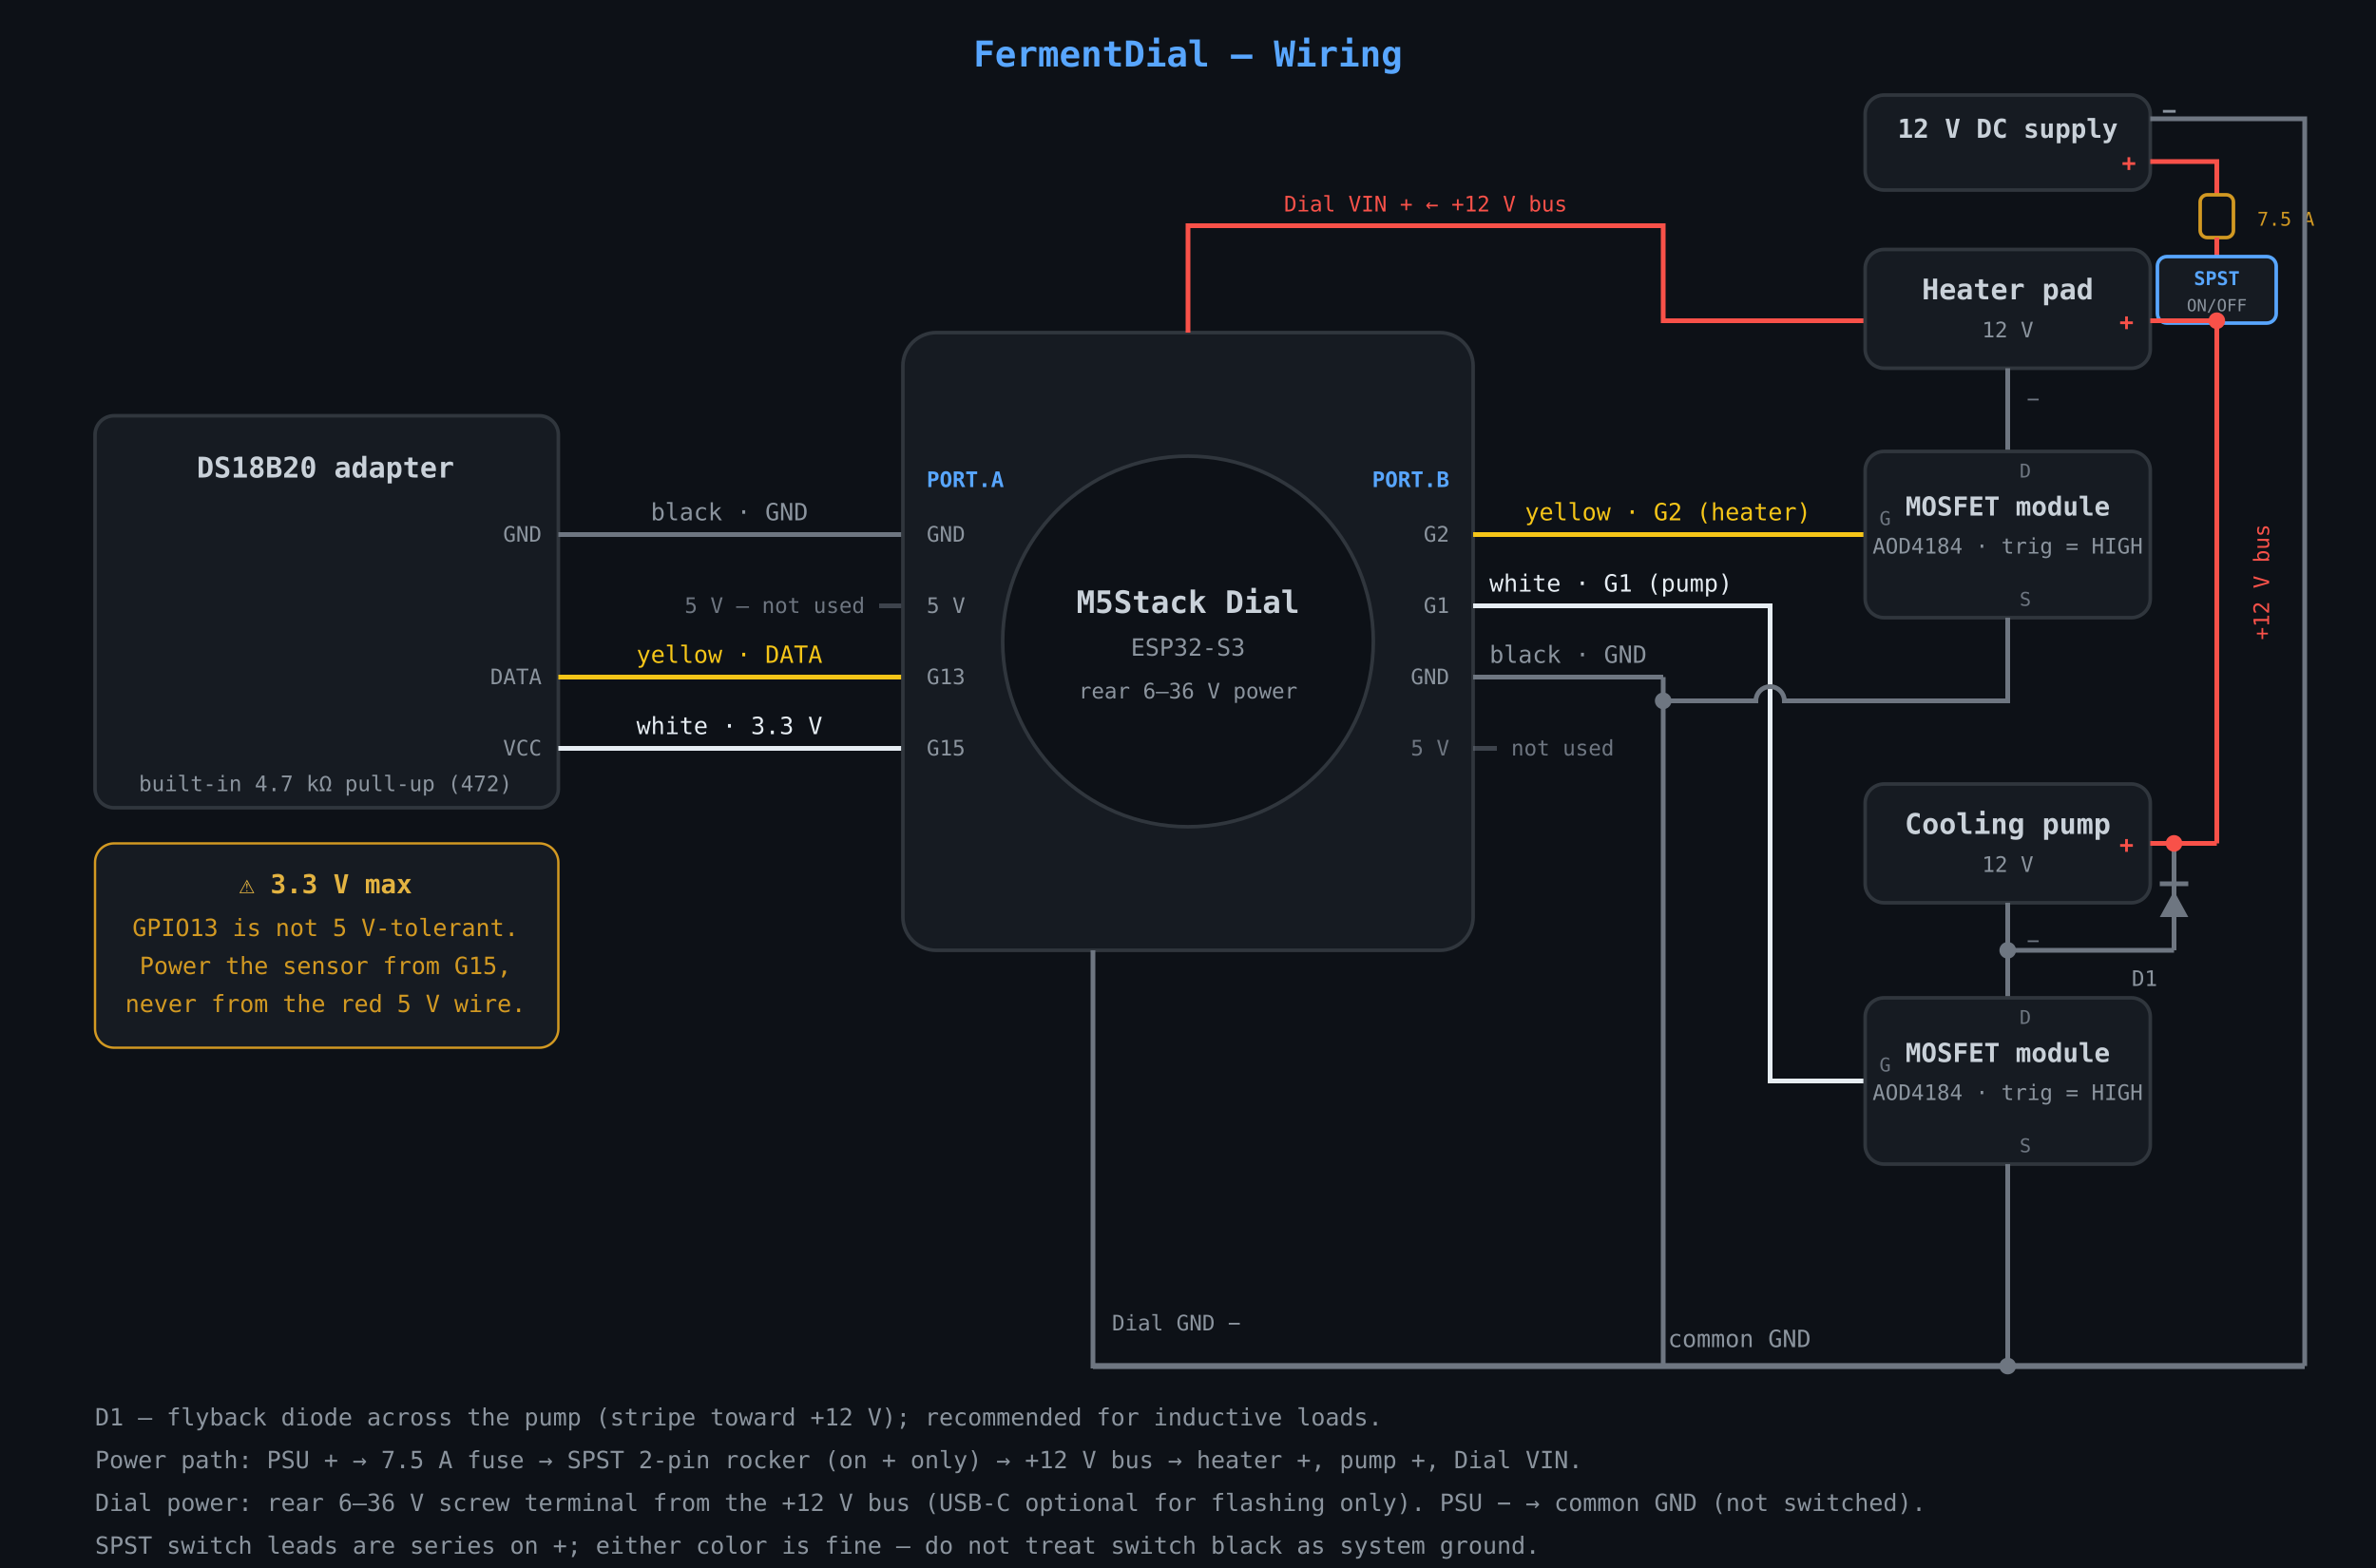
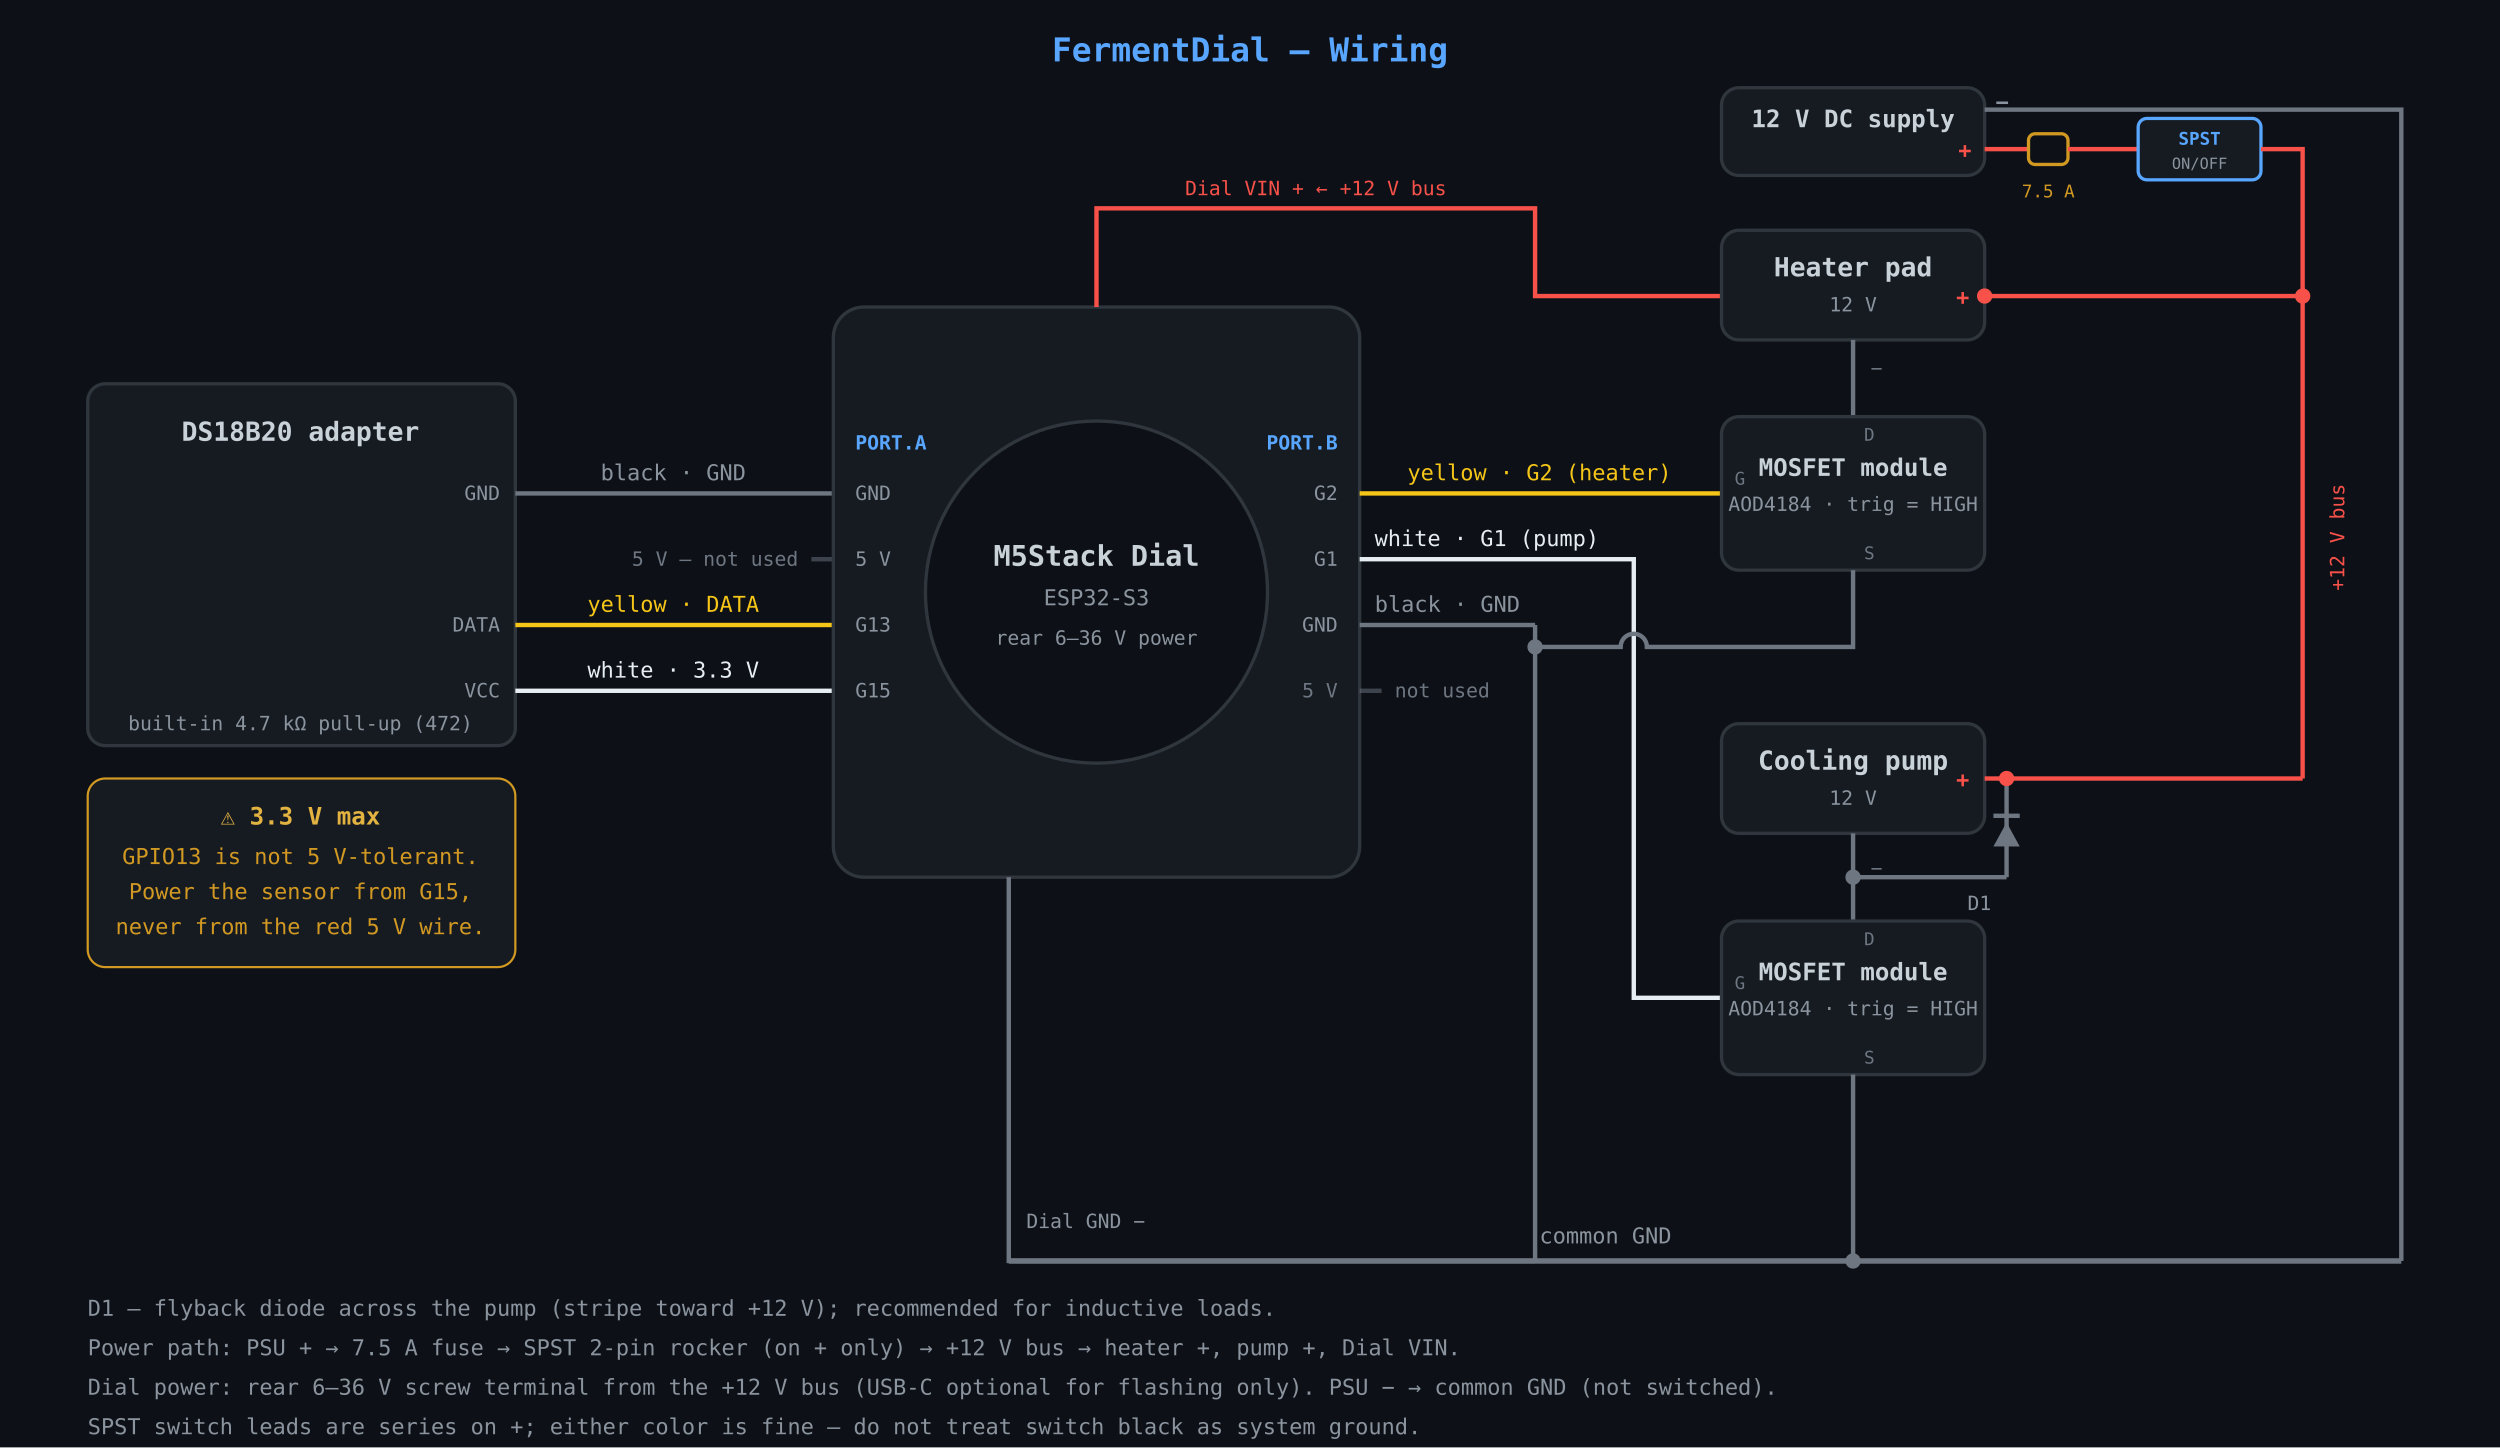
- <svg xmlns="http://www.w3.org/2000/svg" viewBox="0 0 1000 660" font-family="ui-monospace, SFMono-Regular, Menlo, Consolas, monospace">
-   <rect width="1000" height="660" fill="#0d1117" />
-   <text x="500" y="28" text-anchor="middle" fill="#58a6ff" font-size="15" font-weight="bold">FermentDial — Wiring</text>
+ <svg xmlns="http://www.w3.org/2000/svg" viewBox="0 0 1140 660" font-family="ui-monospace, SFMono-Regular, Menlo, Consolas, monospace">
+   <rect width="1140" height="660" fill="#0d1117" />
+   <text x="570" y="28" text-anchor="middle" fill="#58a6ff" font-size="15" font-weight="bold">FermentDial — Wiring</text>
  <rect x="40" y="175" width="195" height="165" rx="8" fill="#161b22" stroke="#30363d" stroke-width="1.5" />
  <text x="137" y="201" text-anchor="middle" fill="#c9d1d9" font-size="12" font-weight="bold">DS18B20 adapter</text>
  <text x="137" y="333" text-anchor="middle" fill="#8b949e" font-size="9">built-in 4.7 kΩ pull-up (472)</text>
  <text x="228" y="228" text-anchor="end" fill="#8b949e" font-size="9">GND</text>
  <text x="228" y="288" text-anchor="end" fill="#8b949e" font-size="9">DATA</text>
  <text x="228" y="318" text-anchor="end" fill="#8b949e" font-size="9">VCC</text>
  <rect x="40" y="355" width="195" height="86" rx="8" fill="#161b22" stroke="#d29922" />
  <text x="137" y="376" text-anchor="middle" fill="#e3b341" font-size="11" font-weight="bold">⚠ 3.3 V max</text>
  <text x="137" y="394" text-anchor="middle" fill="#d29922" font-size="10">GPIO13 is not 5 V-tolerant.</text>
  <text x="137" y="410" text-anchor="middle" fill="#d29922" font-size="10">Power the sensor from G15,</text>
  <text x="137" y="426" text-anchor="middle" fill="#d29922" font-size="10">never from the red 5 V wire.</text>
  <line x1="235" y1="225" x2="380" y2="225" stroke="#6e7681" stroke-width="2" />
  <line x1="235" y1="285" x2="380" y2="285" stroke="#f5c518" stroke-width="2" />
  <line x1="235" y1="315" x2="380" y2="315" stroke="#e6edf3" stroke-width="2" />
  <text x="307" y="219" text-anchor="middle" fill="#8b949e" font-size="10">black · GND</text>
  <text x="307" y="279" text-anchor="middle" fill="#f5c518" font-size="10">yellow · DATA</text>
  <text x="307" y="309" text-anchor="middle" fill="#e6edf3" font-size="10">white · 3.3 V</text>
  <line x1="370" y1="255" x2="380" y2="255" stroke="#6e7681" stroke-width="2" opacity="0.5" />
  <text x="364" y="258" text-anchor="end" fill="#6e7681" font-size="9">5 V — not used</text>
  <rect x="380" y="140" width="240" height="260" rx="14" fill="#161b22" stroke="#30363d" stroke-width="1.5" />
  <circle cx="500" cy="270" r="78" fill="#0d1117" stroke="#30363d" stroke-width="1.5" />
  <text x="500" y="258" text-anchor="middle" fill="#c9d1d9" font-size="13" font-weight="bold">M5Stack Dial</text>
  <text x="500" y="276" text-anchor="middle" fill="#8b949e" font-size="10">ESP32-S3</text>
  <text x="500" y="294" text-anchor="middle" fill="#8b949e" font-size="9">rear 6–36 V power</text>
  <text x="390" y="205" fill="#58a6ff" font-size="9" font-weight="bold">PORT.A</text>
  <text x="390" y="228" fill="#8b949e" font-size="9">GND</text>
  <text x="390" y="258" fill="#8b949e" font-size="9">5 V</text>
  <text x="390" y="288" fill="#8b949e" font-size="9">G13</text>
  <text x="390" y="318" fill="#8b949e" font-size="9">G15</text>
  <text x="610" y="205" text-anchor="end" fill="#58a6ff" font-size="9" font-weight="bold">PORT.B</text>
  <text x="610" y="228" text-anchor="end" fill="#8b949e" font-size="9">G2</text>
  <text x="610" y="258" text-anchor="end" fill="#8b949e" font-size="9">G1</text>
  <text x="610" y="288" text-anchor="end" fill="#8b949e" font-size="9">GND</text>
  <text x="610" y="318" text-anchor="end" fill="#6e7681" font-size="9">5 V</text>
  <line x1="620" y1="315" x2="630" y2="315" stroke="#6e7681" stroke-width="2" opacity="0.5" />
  <text x="636" y="318" fill="#6e7681" font-size="9">not used</text>
  <polyline points="500,140 500,95 700,95 700,135 905,135" fill="none" stroke="#f85149" stroke-width="2" />
  <text x="600" y="89" text-anchor="middle" fill="#f85149" font-size="9">Dial VIN + ← +12 V bus</text>
  <polyline points="460,400 460,575 700,575" fill="none" stroke="#6e7681" stroke-width="2" />
  <text x="468" y="560" fill="#8b949e" font-size="9">Dial GND −</text>
  <line x1="620" y1="225" x2="785" y2="225" stroke="#f5c518" stroke-width="2" />
  <text x="702" y="219" text-anchor="middle" fill="#f5c518" font-size="10">yellow · G2 (heater)</text>
  <polyline points="620,255 745,255 745,455 785,455" fill="none" stroke="#e6edf3" stroke-width="2" />
  <text x="678" y="249" text-anchor="middle" fill="#e6edf3" font-size="10">white · G1 (pump)</text>
  <line x1="620" y1="285" x2="700" y2="285" stroke="#6e7681" stroke-width="2" />
  <text x="660" y="279" text-anchor="middle" fill="#8b949e" font-size="10">black · GND</text>
  <line x1="700" y1="285" x2="700" y2="575" stroke="#6e7681" stroke-width="2" />
  <circle cx="700" cy="295" r="3.5" fill="#6e7681" />
  <rect x="785" y="105" width="120" height="50" rx="8" fill="#161b22" stroke="#30363d" stroke-width="1.5" />
  <text x="845" y="126" text-anchor="middle" fill="#c9d1d9" font-size="12" font-weight="bold">Heater pad</text>
  <text x="845" y="142" text-anchor="middle" fill="#8b949e" font-size="9">12 V</text>
  <text x="898" y="139" text-anchor="end" fill="#f85149" font-size="10" font-weight="bold">+</text>
  <line x1="845" y1="155" x2="845" y2="190" stroke="#6e7681" stroke-width="2" />
  <text x="853" y="171" fill="#6e7681" font-size="9">−</text>
  <rect x="785" y="190" width="120" height="70" rx="8" fill="#161b22" stroke="#30363d" stroke-width="1.5" />
  <text x="845" y="217" text-anchor="middle" fill="#c9d1d9" font-size="11" font-weight="bold">MOSFET module</text>
  <text x="845" y="233" text-anchor="middle" fill="#8b949e" font-size="9">AOD4184 · trig = HIGH</text>
  <text x="791" y="221" fill="#6e7681" font-size="8">G</text>
  <text x="850" y="201" fill="#6e7681" font-size="8">D</text>
  <text x="850" y="255" fill="#6e7681" font-size="8">S</text>
  <path d="M 845 260 V 295 H 751 A 6 6 0 0 0 739 295 H 700" fill="none" stroke="#6e7681" stroke-width="2" />
  <rect x="785" y="330" width="120" height="50" rx="8" fill="#161b22" stroke="#30363d" stroke-width="1.5" />
  <text x="845" y="351" text-anchor="middle" fill="#c9d1d9" font-size="12" font-weight="bold">Cooling pump</text>
  <text x="845" y="367" text-anchor="middle" fill="#8b949e" font-size="9">12 V</text>
  <text x="898" y="359" text-anchor="end" fill="#f85149" font-size="10" font-weight="bold">+</text>
  <line x1="845" y1="380" x2="845" y2="420" stroke="#6e7681" stroke-width="2" />
  <text x="853" y="399" fill="#6e7681" font-size="9">−</text>
  <rect x="785" y="420" width="120" height="70" rx="8" fill="#161b22" stroke="#30363d" stroke-width="1.5" />
  <text x="845" y="447" text-anchor="middle" fill="#c9d1d9" font-size="11" font-weight="bold">MOSFET module</text>
  <text x="845" y="463" text-anchor="middle" fill="#8b949e" font-size="9">AOD4184 · trig = HIGH</text>
  <text x="791" y="451" fill="#6e7681" font-size="8">G</text>
  <text x="850" y="431" fill="#6e7681" font-size="8">D</text>
  <text x="850" y="485" fill="#6e7681" font-size="8">S</text>
  <line x1="845" y1="490" x2="845" y2="575" stroke="#6e7681" stroke-width="2" />
  <circle cx="845" cy="575" r="3.5" fill="#6e7681" />
  <line x1="845" y1="400" x2="915" y2="400" stroke="#6e7681" stroke-width="2" />
  <circle cx="845" cy="400" r="3.5" fill="#6e7681" />
  <line x1="915" y1="400" x2="915" y2="355" stroke="#6e7681" stroke-width="2" />
  <circle cx="915" cy="355" r="3.5" fill="#f85149" />
  <polygon points="909,386 921,386 915,375" fill="#6e7681" />
  <line x1="909" y1="372" x2="921" y2="372" stroke="#6e7681" stroke-width="2" />
  <text x="908" y="415" text-anchor="end" fill="#8b949e" font-size="9">D1</text>
  <rect x="785" y="40" width="120" height="40" rx="8" fill="#161b22" stroke="#30363d" stroke-width="1.5" />
  <text x="845" y="58" text-anchor="middle" fill="#c9d1d9" font-size="11" font-weight="bold">12 V DC supply</text>
  <text x="899" y="72" text-anchor="end" fill="#f85149" font-size="10" font-weight="bold">+</text>
  <text x="913" y="50" text-anchor="middle" fill="#8b949e" font-size="10" font-weight="bold">−</text>
-   <polyline points="905,68 933,68 933,82" fill="none" stroke="#f85149" stroke-width="2" />
-   <rect x="926" y="82" width="14" height="18" rx="3" fill="#0d1117" stroke="#d29922" stroke-width="1.5" />
-   <text x="950" y="95" fill="#d29922" font-size="8">7.5 A</text>
-   <line x1="933" y1="100" x2="933" y2="108" stroke="#f85149" stroke-width="2" />
-   <rect x="908" y="108" width="50" height="28" rx="4" fill="#161b22" stroke="#58a6ff" stroke-width="1.5" />
-   <text x="933" y="120" text-anchor="middle" fill="#58a6ff" font-size="8" font-weight="bold">SPST</text>
-   <text x="933" y="131" text-anchor="middle" fill="#8b949e" font-size="7">ON/OFF</text>
-   <line x1="933" y1="136" x2="933" y2="355" stroke="#f85149" stroke-width="2" />
-   <text transform="rotate(-90 955 245)" x="955" y="245" text-anchor="middle" fill="#f85149" font-size="9">+12 V bus</text>
-   <line x1="933" y1="135" x2="905" y2="135" stroke="#f85149" stroke-width="2" />
-   <circle cx="933" cy="135" r="3.5" fill="#f85149" />
-   <line x1="933" y1="355" x2="905" y2="355" stroke="#f85149" stroke-width="2" />
-   <polyline points="905,50 970,50 970,575" fill="none" stroke="#6e7681" stroke-width="2" />
-   <line x1="460" y1="575" x2="970" y2="575" stroke="#6e7681" stroke-width="2.5" />
+   <line x1="905" y1="68" x2="925" y2="68" stroke="#f85149" stroke-width="2" />
+   <rect x="925" y="61" width="18" height="14" rx="3" fill="#0d1117" stroke="#d29922" stroke-width="1.5" />
+   <text x="934" y="90" text-anchor="middle" fill="#d29922" font-size="8">7.5 A</text>
+   <line x1="943" y1="68" x2="975" y2="68" stroke="#f85149" stroke-width="2" />
+   <rect x="975" y="54" width="56" height="28" rx="4" fill="#161b22" stroke="#58a6ff" stroke-width="1.5" />
+   <text x="1003" y="66" text-anchor="middle" fill="#58a6ff" font-size="8" font-weight="bold">SPST</text>
+   <text x="1003" y="77" text-anchor="middle" fill="#8b949e" font-size="7">ON/OFF</text>
+   <polyline points="1031,68 1050,68 1050,355" fill="none" stroke="#f85149" stroke-width="2" />
+   <text transform="rotate(-90 1069 245)" x="1069" y="245" text-anchor="middle" fill="#f85149" font-size="9">+12 V bus</text>
+   <line x1="1050" y1="135" x2="905" y2="135" stroke="#f85149" stroke-width="2" />
+   <circle cx="1050" cy="135" r="3.5" fill="#f85149" />
+   <circle cx="905" cy="135" r="3.5" fill="#f85149" />
+   <line x1="1050" y1="355" x2="905" y2="355" stroke="#f85149" stroke-width="2" />
+   <polyline points="905,50 1095,50 1095,575" fill="none" stroke="#6e7681" stroke-width="2" />
+   <line x1="460" y1="575" x2="1095" y2="575" stroke="#6e7681" stroke-width="2.5" />
  <text x="702" y="567" fill="#8b949e" font-size="10">common GND</text>
  <text x="40" y="600" fill="#8b949e" font-size="10">D1 — flyback diode across the pump (stripe toward +12 V); recommended for inductive loads.</text>
  <text x="40" y="618" fill="#8b949e" font-size="10">Power path: PSU + → 7.5 A fuse → SPST 2-pin rocker (on + only) → +12 V bus → heater +, pump +, Dial VIN.</text>
  <text x="40" y="636" fill="#8b949e" font-size="10">Dial power: rear 6–36 V screw terminal from the +12 V bus (USB-C optional for flashing only). PSU − → common GND (not switched).</text>
  <text x="40" y="654" fill="#8b949e" font-size="10">SPST switch leads are series on +; either color is fine — do not treat switch black as system ground.</text>
</svg>
